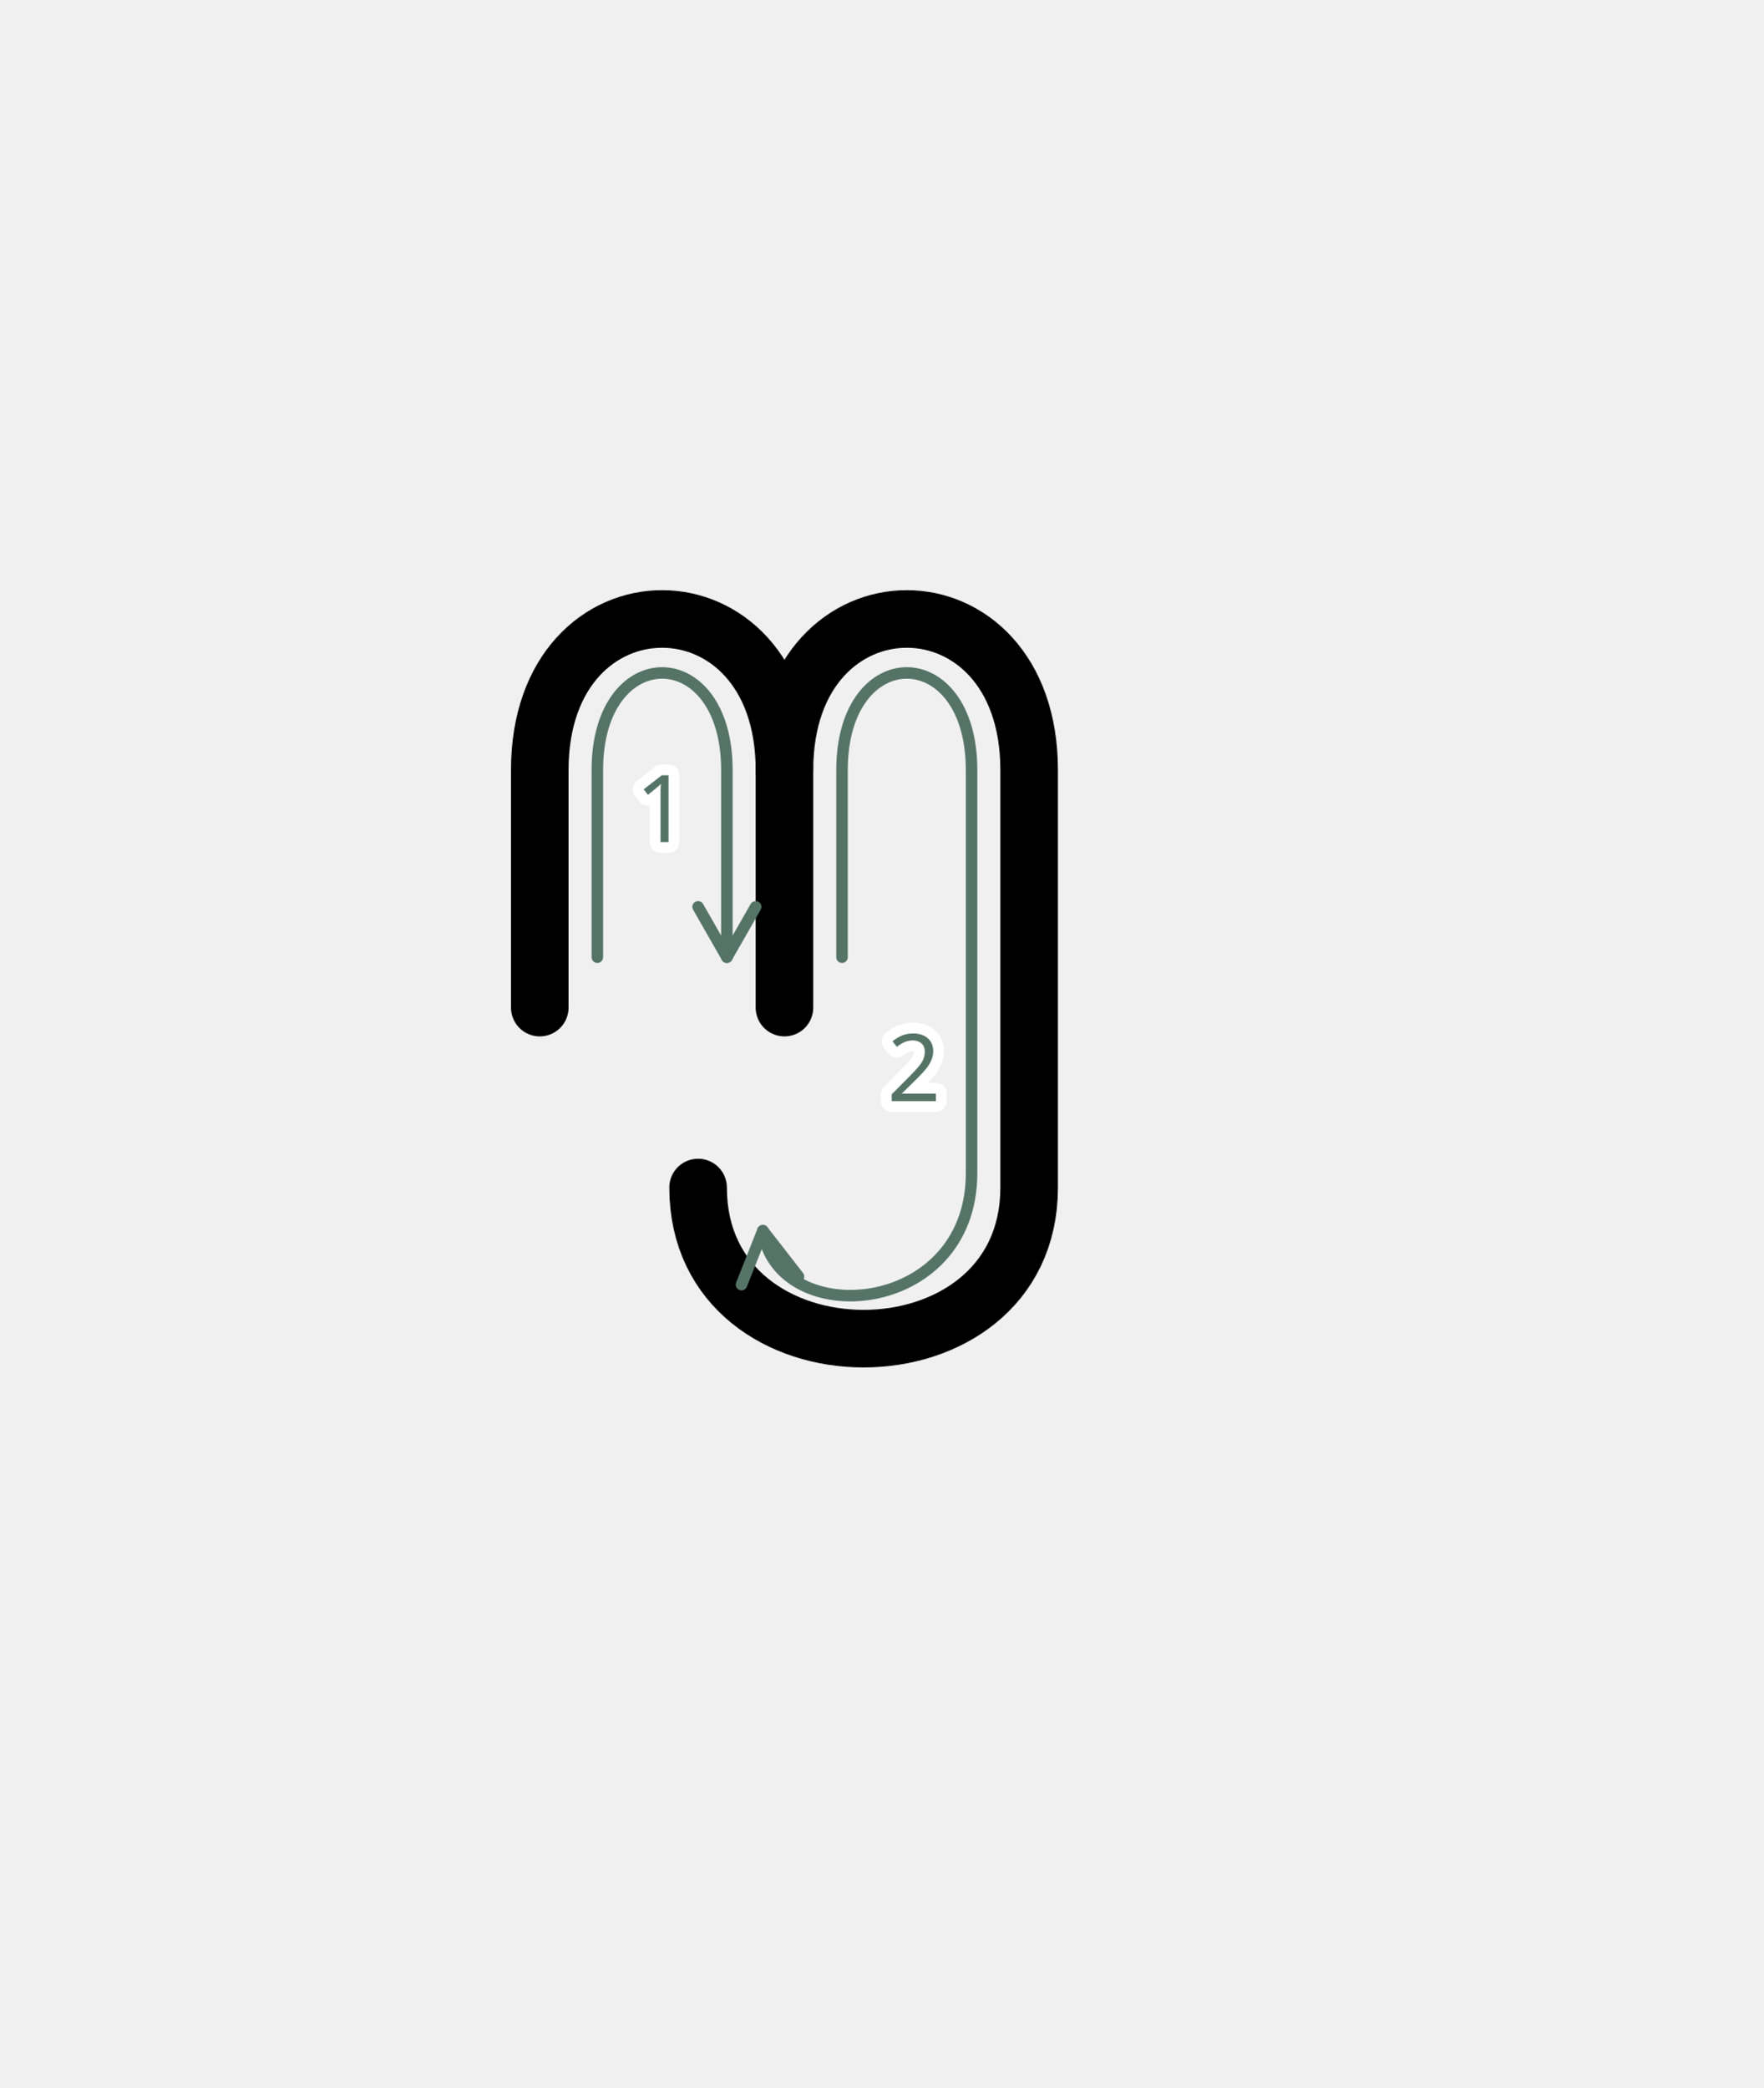
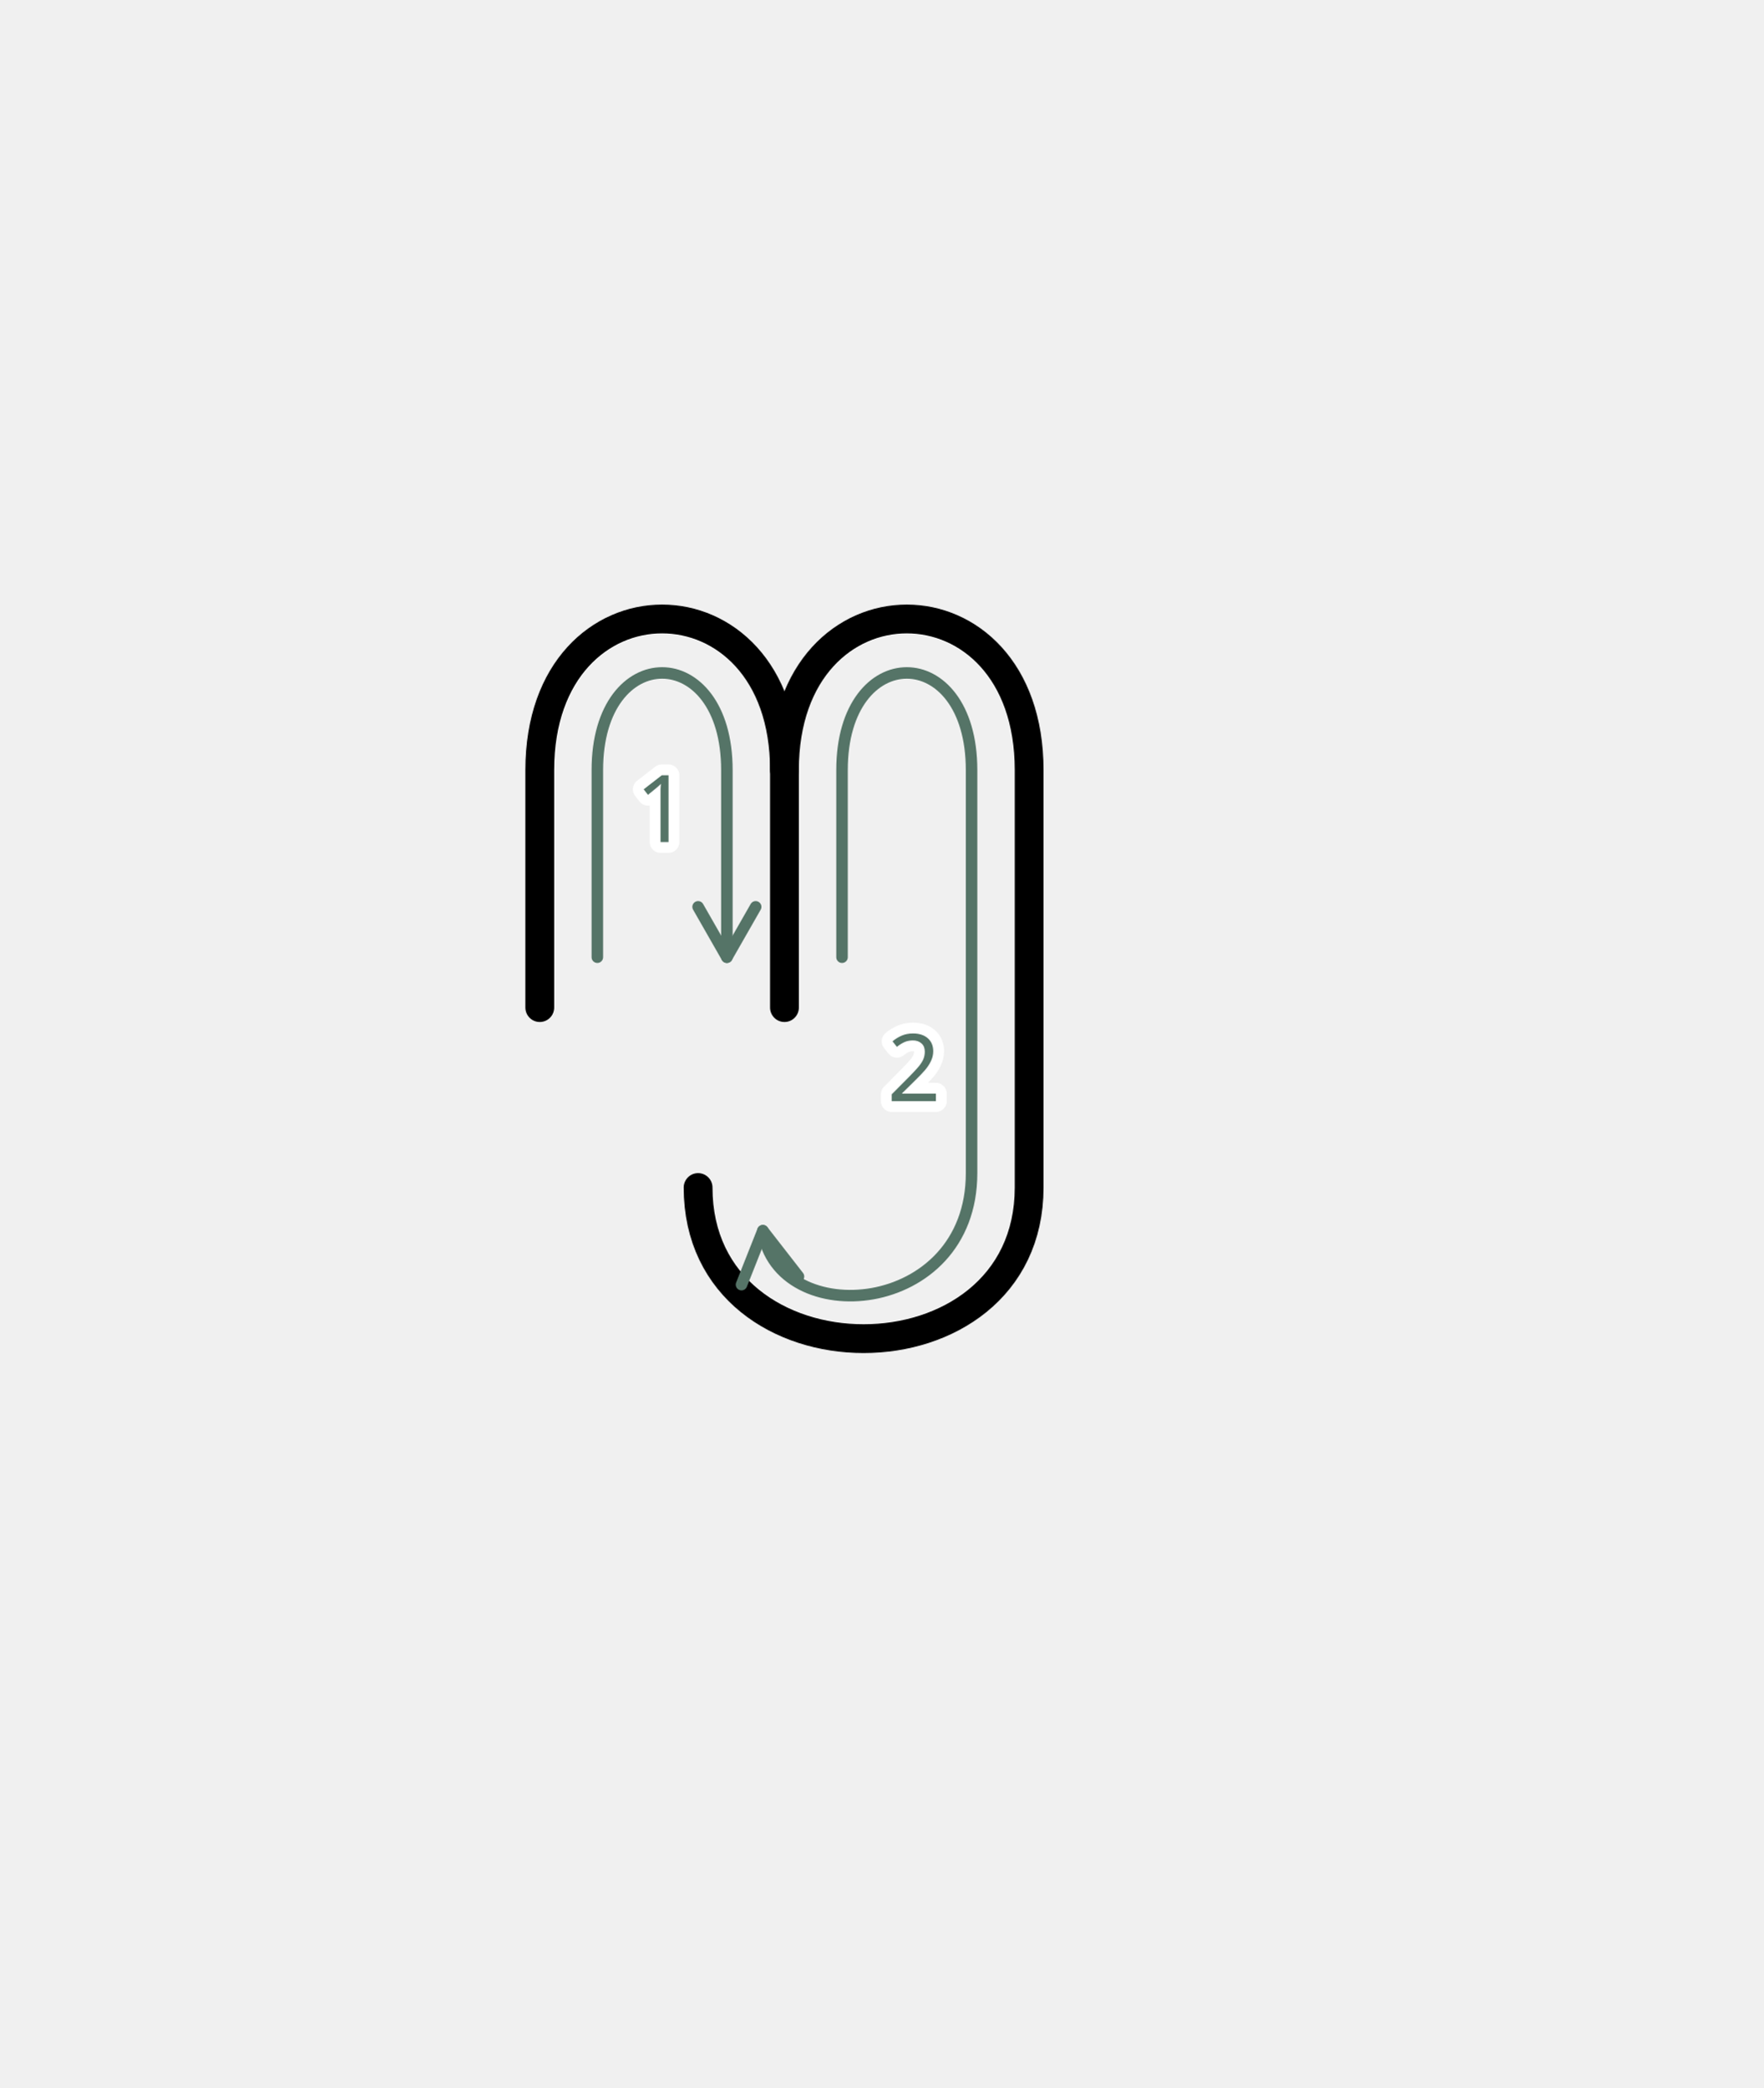
<svg xmlns="http://www.w3.org/2000/svg" viewBox="-55 -55 245 290" role="img" aria-labelledby="sign-au-title sign-au-description" data-source-page="33">
  <g data-symbol="sign-au">
-     <g class="writing-ink" fill="none" stroke="currentColor" stroke-width="8" stroke-linecap="round" stroke-linejoin="round" style="stroke-width:var(--writing-stroke-width,8)">
+     <g class="writing-ink" fill="none" stroke="currentColor" stroke-width="4" stroke-linecap="round" stroke-linejoin="round" style="stroke-width:var(--writing-stroke-width,4)">
      <path d="M20 85 V52 C20 24 54 24 54 52 V85" data-part="first arch" data-movement="1" />
      <path d="M54 52 C54 24 88 24 88 52 V110 C88 138 42 138 42 110" data-part="second arch and bowl" data-movement="2" />
    </g>
    <g class="writing-guides" fill="none" stroke="#557467" stroke-width="1.6" stroke-linecap="round" stroke-linejoin="round" style="stroke:var(--writing-guide-ink,#557467)">
      <defs>
        <marker id="sign-au-arrow" markerUnits="userSpaceOnUse" viewBox="0 0 10 10" refX="8" refY="5" markerWidth="10" markerHeight="10" orient="auto">
          <path d="M1 1 L8 5 L1 9" fill="none" stroke="#557467" stroke-width="1.6" style="stroke:var(--writing-guide-ink,#557467)" />
        </marker>
      </defs>
      <g data-movement="1">
        <path d="M28 78 V52 C28 34 46 34 46 52 V78" marker-end="url(#sign-au-arrow)" />
      </g>
      <g data-movement="2">
        <path d="M62 78 V52 C62 34 80 34 80 52 V108 C80 128 53 130 51 116" marker-end="url(#sign-au-arrow)" />
      </g>
    </g>
    <g class="writing-labels" font-family="sans-serif" font-size="13" text-anchor="middle" fill="#557467" style="fill:var(--writing-guide-ink,#557467)">
      <g data-movement="1">
        <text x="37" y="62" paint-order="stroke fill" stroke="#fff" stroke-width="3" stroke-linejoin="round" style="stroke:var(--writing-background,#fff)">1</text>
      </g>
      <g data-movement="2">
        <text x="72" y="98" paint-order="stroke fill" stroke="#fff" stroke-width="3" stroke-linejoin="round" style="stroke:var(--writing-background,#fff)">2</text>
      </g>
    </g>
  </g>
</svg>
